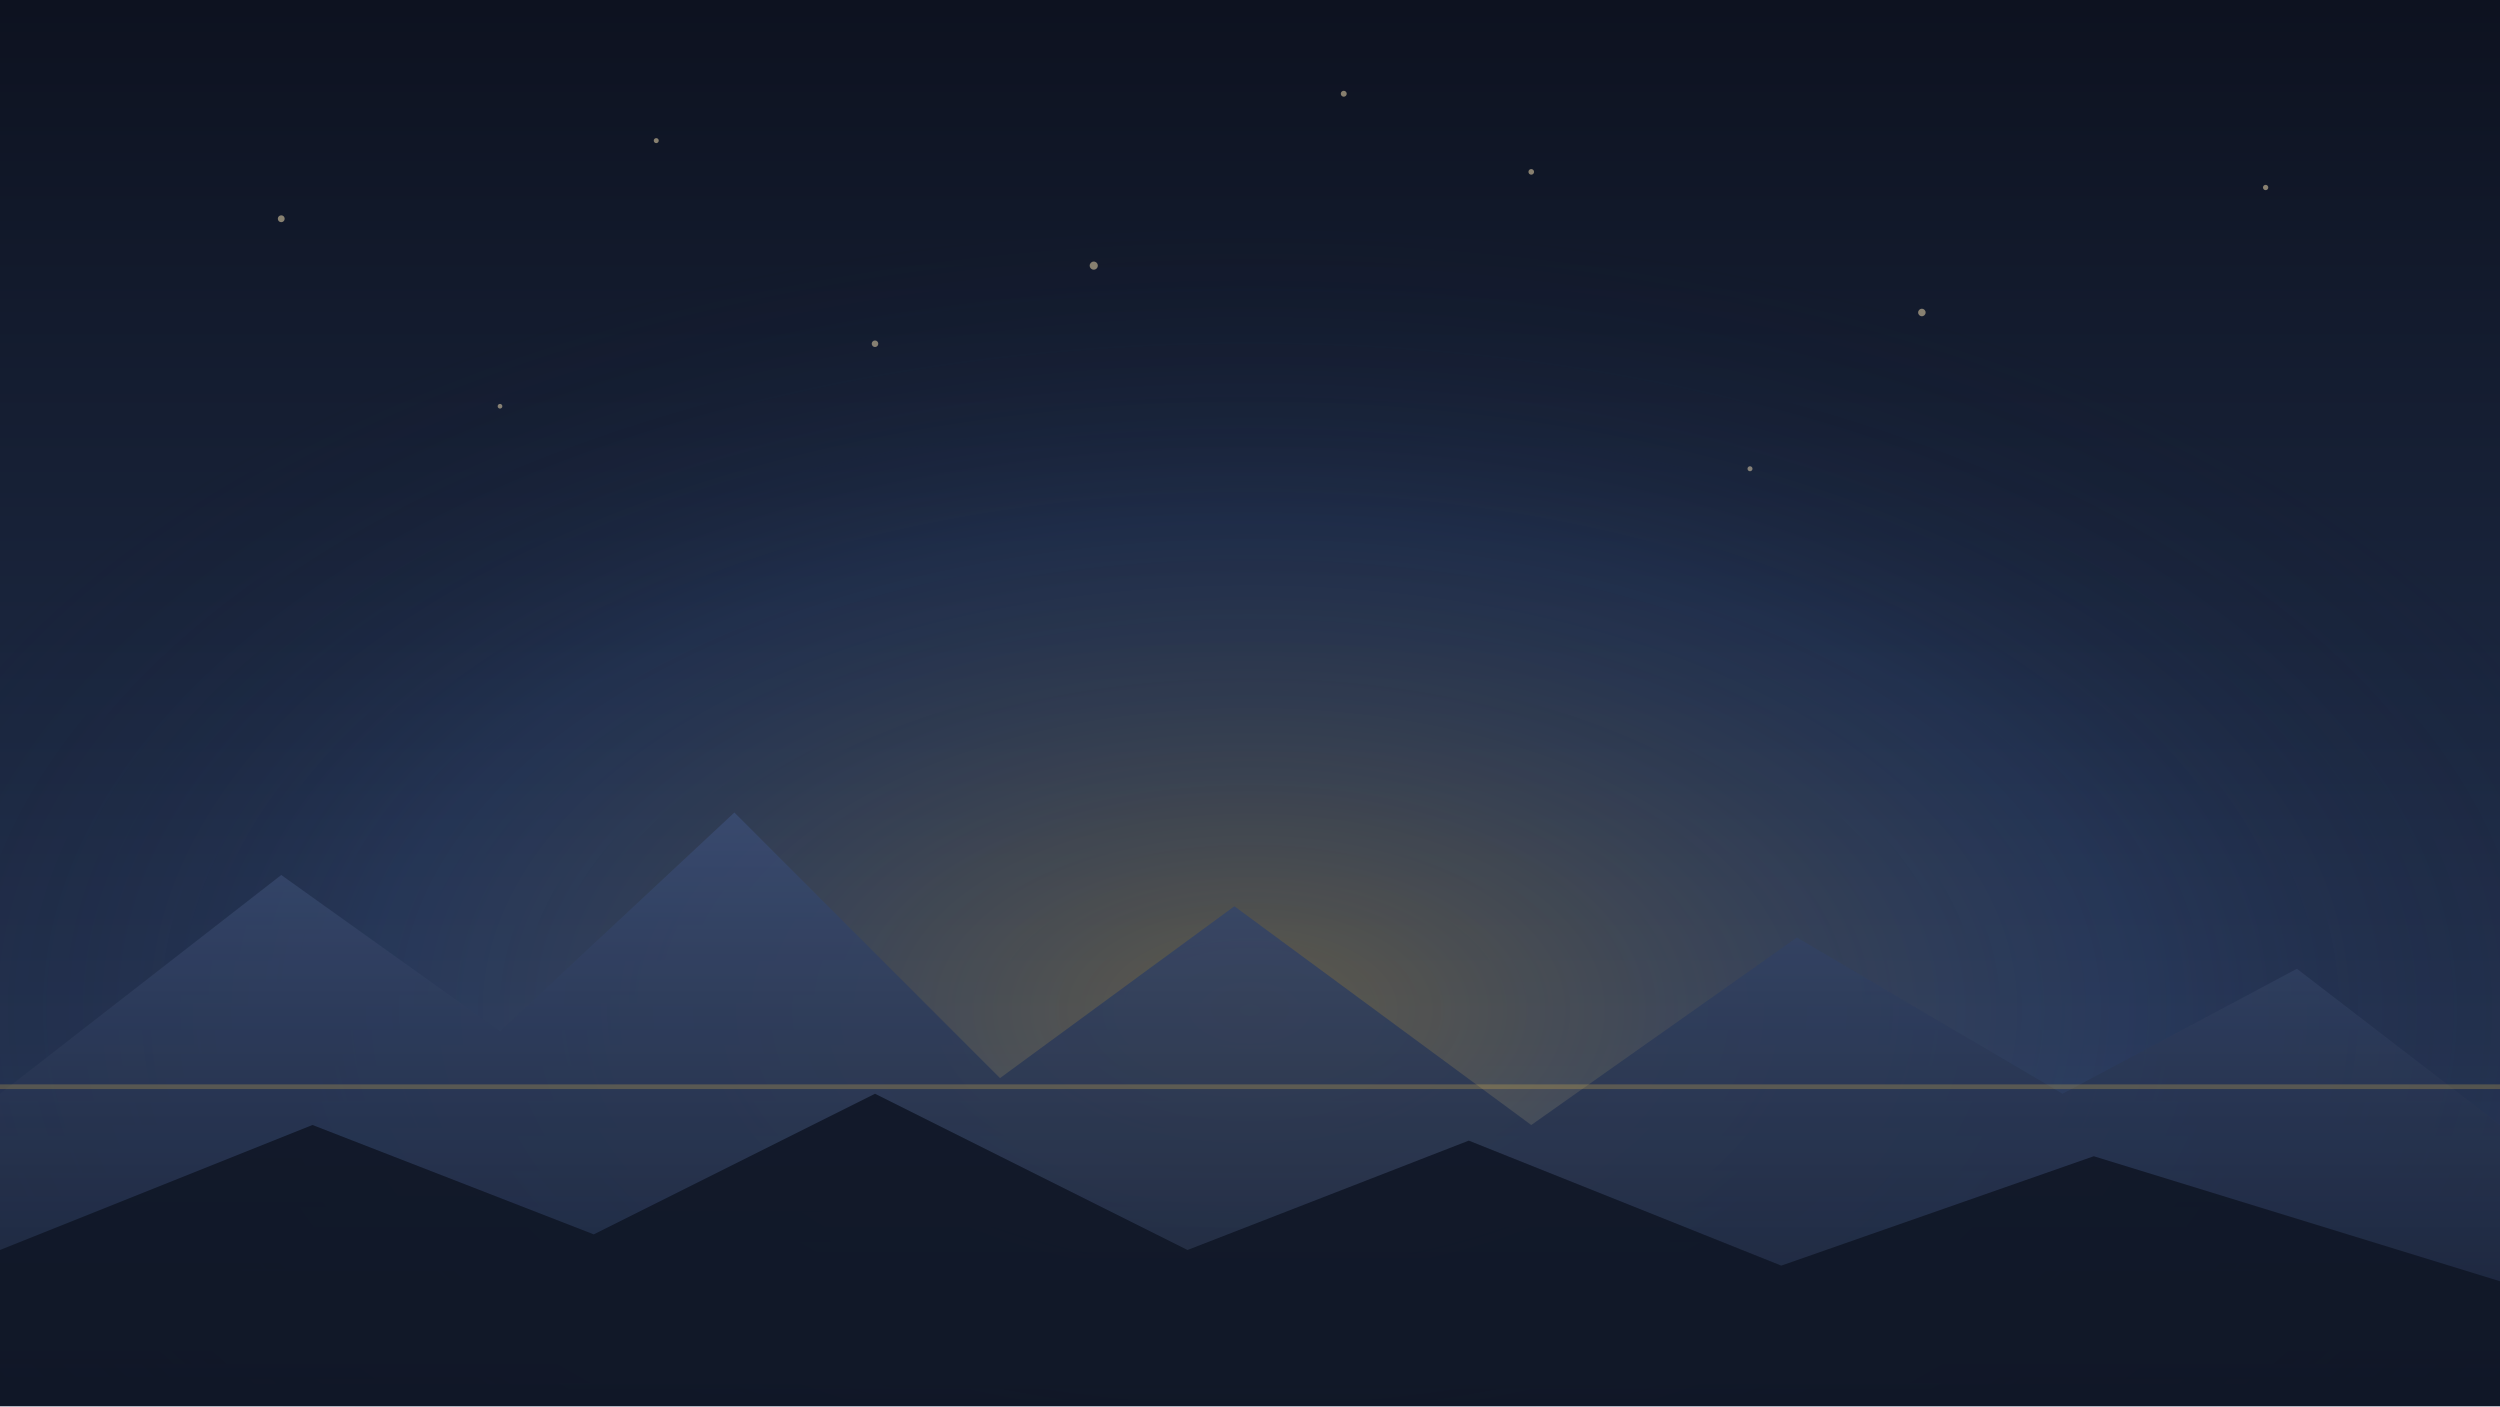
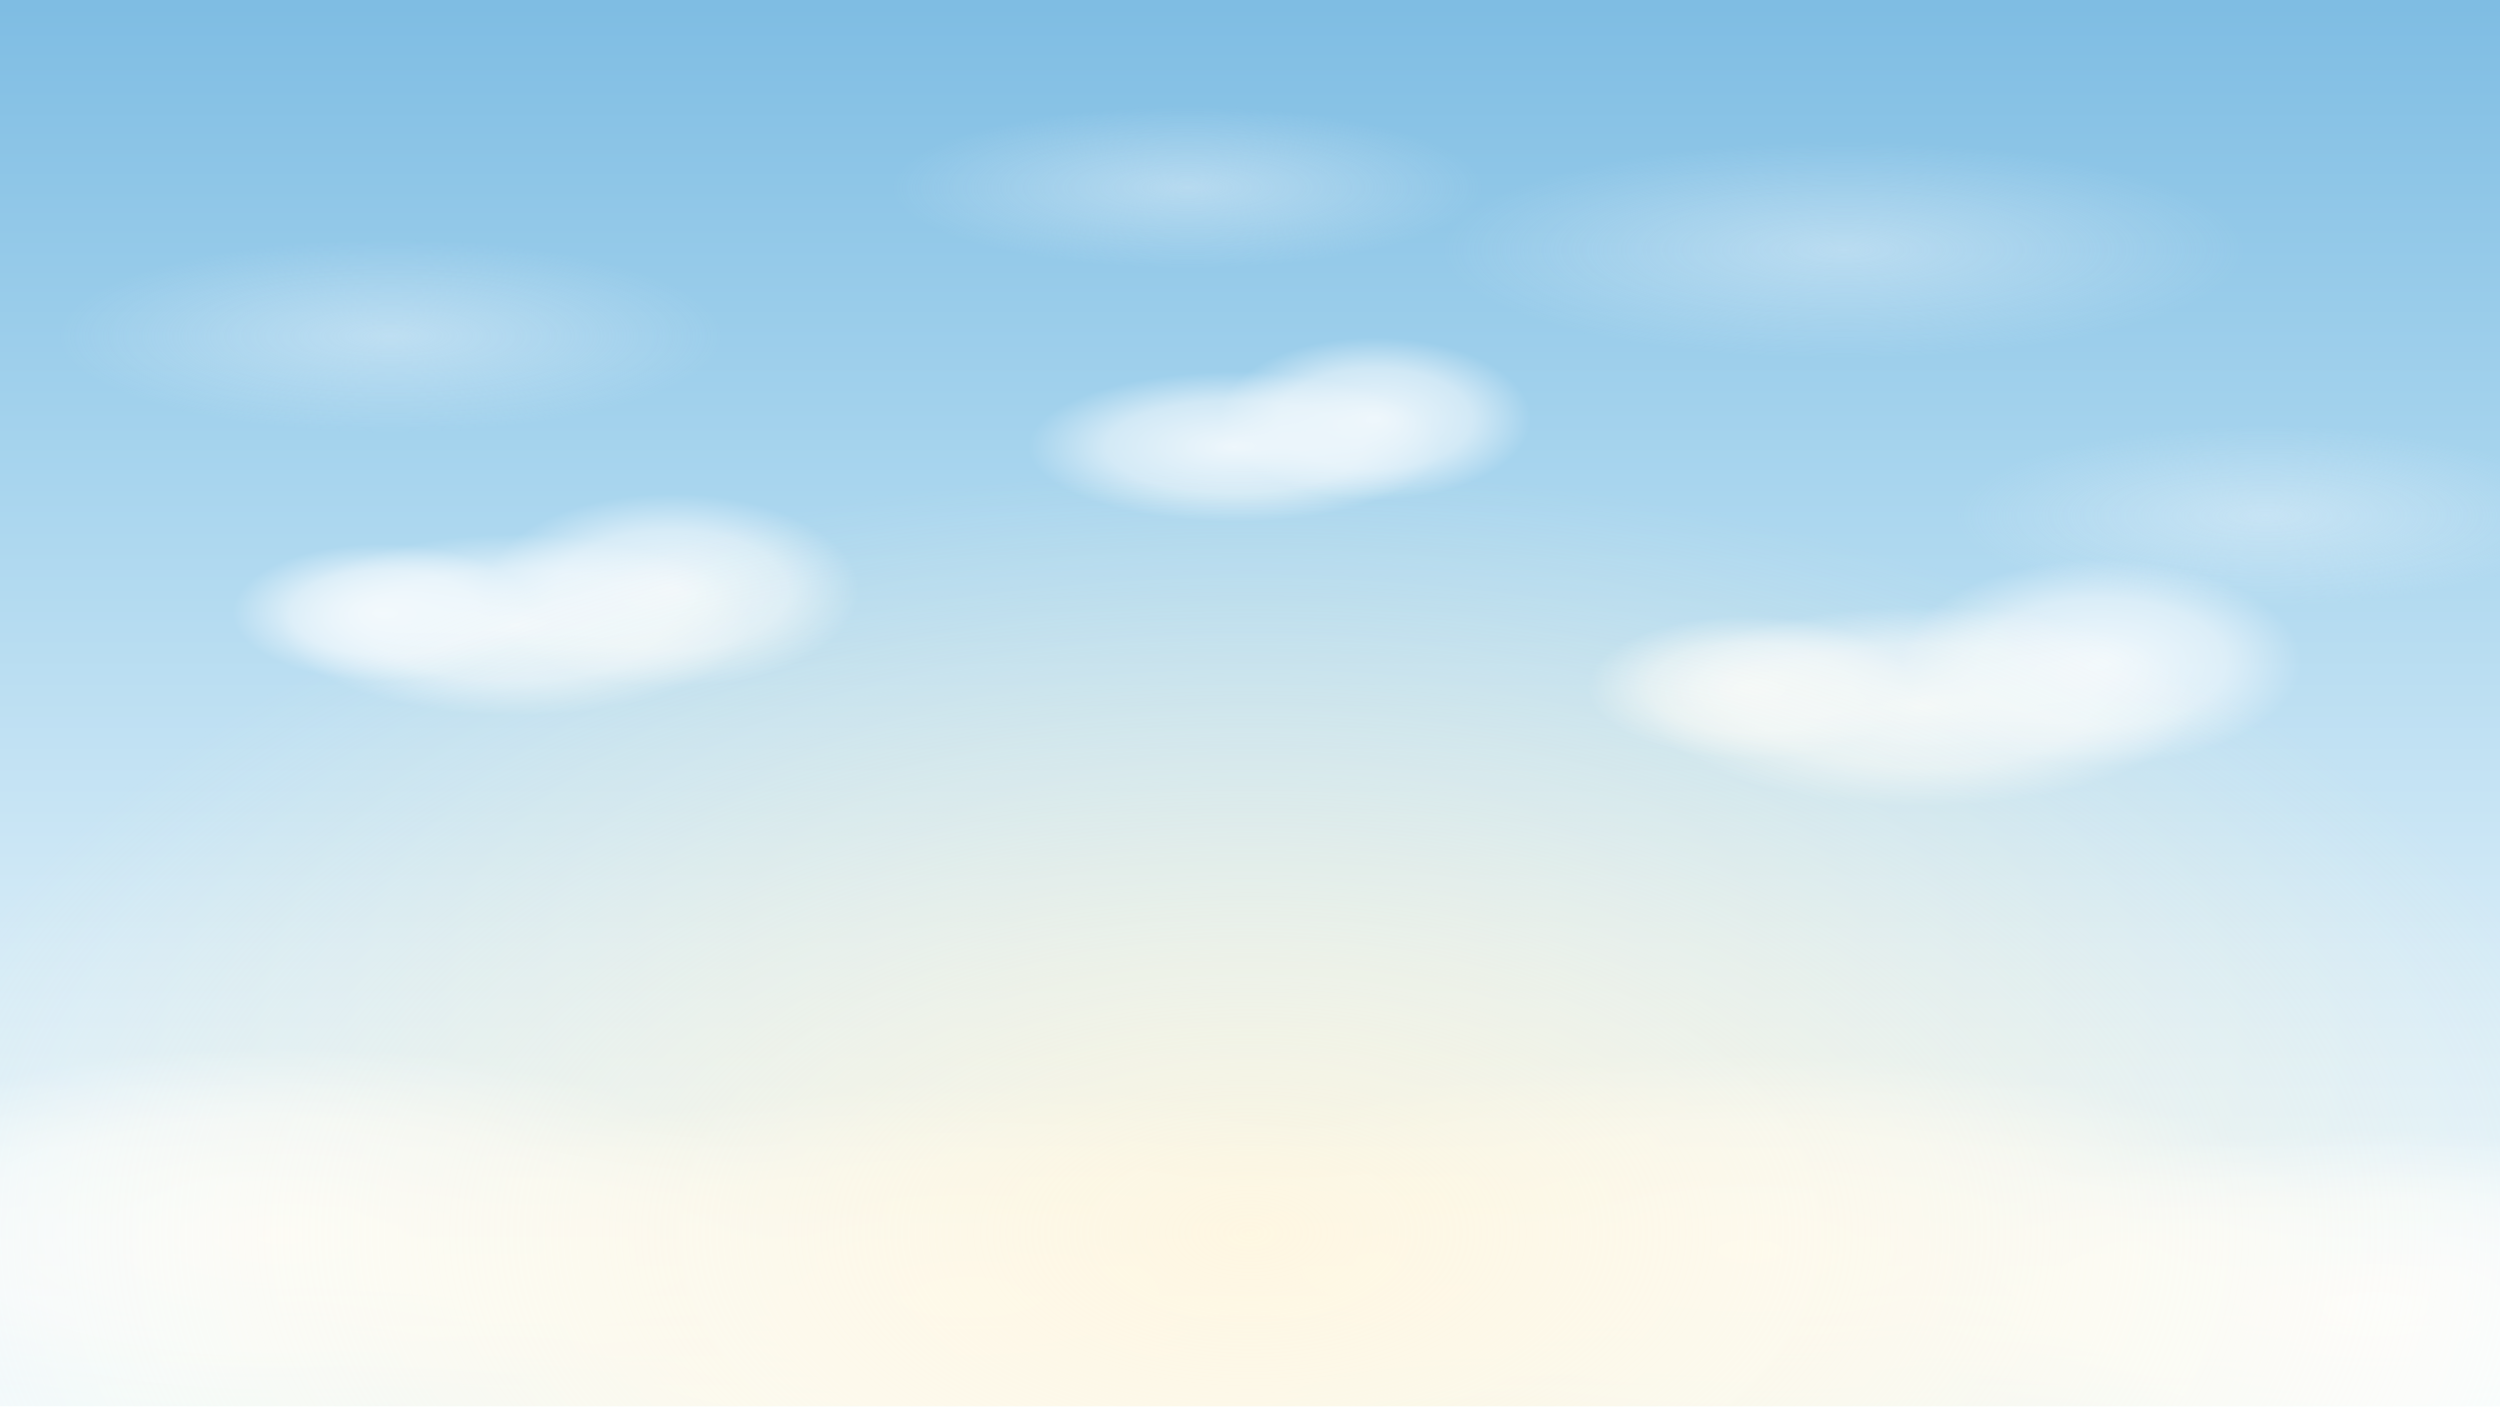
- <svg xmlns="http://www.w3.org/2000/svg" viewBox="0 0 1600 900" width="1600" height="900" preserveAspectRatio="xMidYMax slice" role="img" aria-label="默认卡池背景">
+ <svg xmlns="http://www.w3.org/2000/svg" viewBox="0 0 1600 900" width="1600" height="900" preserveAspectRatio="xMidYMid slice" role="img" aria-label="默认卡池背景：晴空与云">
  <defs>
    <linearGradient id="sky" x1="0" y1="0" x2="0" y2="1">
-       <stop offset="0%" stop-color="#0d1220" />
-       <stop offset="52%" stop-color="#1b2740" />
-       <stop offset="100%" stop-color="#2b3a5c" />
+       <stop offset="0%" stop-color="#7fbde3" />
+       <stop offset="34%" stop-color="#a8d5ee" />
+       <stop offset="68%" stop-color="#d5ebf7" />
+       <stop offset="100%" stop-color="#f2fafd" />
    </linearGradient>
-     <radialGradient id="halo" cx="50%" cy="72%" r="58%">
-       <stop offset="0%" stop-color="#ffcc4d" stop-opacity=".28" />
-       <stop offset="60%" stop-color="#5a82c8" stop-opacity=".12" />
-       <stop offset="100%" stop-color="#0d1220" stop-opacity="0" />
+     <radialGradient id="warmGlow" cx="50%" cy="88%" r="55%">
+       <stop offset="0%" stop-color="#fff6dd" stop-opacity=".85" />
+       <stop offset="100%" stop-color="#fff6dd" stop-opacity="0" />
    </radialGradient>
-     <linearGradient id="ridge" x1="0" y1="0" x2="0" y2="1">
-       <stop offset="0%" stop-color="#3a4c72" />
-       <stop offset="100%" stop-color="#141c2e" />
-     </linearGradient>
+     <radialGradient id="cloud" cx="50%" cy="50%" r="50%">
+       <stop offset="0%" stop-color="#ffffff" stop-opacity=".95" />
+       <stop offset="62%" stop-color="#ffffff" stop-opacity=".6" />
+       <stop offset="100%" stop-color="#ffffff" stop-opacity="0" />
+     </radialGradient>
+     <radialGradient id="cloudDim" cx="50%" cy="50%" r="50%">
+       <stop offset="0%" stop-color="#eaf4fb" stop-opacity=".8" />
+       <stop offset="100%" stop-color="#eaf4fb" stop-opacity="0" />
+     </radialGradient>
  </defs>
  <rect width="1600" height="900" fill="url(#sky)" />
-   <g fill="#ffe9b8" opacity=".5">
-     <circle cx="180" cy="140" r="2.2" />
-     <circle cx="420" cy="90" r="1.6" />
-     <circle cx="700" cy="170" r="2.6" />
-     <circle cx="980" cy="110" r="1.8" />
-     <circle cx="1230" cy="200" r="2.4" />
-     <circle cx="1450" cy="120" r="1.7" />
-     <circle cx="320" cy="260" r="1.5" />
-     <circle cx="860" cy="60" r="1.9" />
-     <circle cx="1120" cy="300" r="1.6" />
-     <circle cx="560" cy="220" r="2.1" />
+   <g opacity=".55">
+     <ellipse cx="250" cy="215" rx="215" ry="62" fill="url(#cloudDim)" />
+     <ellipse cx="1180" cy="160" rx="260" ry="70" fill="url(#cloudDim)" />
+     <ellipse cx="760" cy="120" rx="190" ry="52" fill="url(#cloudDim)" />
+     <ellipse cx="1450" cy="330" rx="200" ry="58" fill="url(#cloudDim)" />
  </g>
-   <rect width="1600" height="900" fill="url(#halo)" />
-   <path d="M0 700 L180 560 L320 660 L470 520 L640 690 L790 580 L980 720            L1150 600 L1320 700 L1470 620 L1600 720 L1600 900 L0 900 Z" fill="url(#ridge)" opacity=".85" />
-   <path d="M0 800 L200 720 L380 790 L560 700 L760 800 L940 730            L1140 810 L1340 740 L1600 820 L1600 900 L0 900 Z" fill="#0f1626" opacity=".9" />
-   <rect y="694" width="1600" height="3" fill="#ffcc4d" opacity=".22" />
+   <g opacity=".85">
+     <g>
+       <ellipse cx="330" cy="400" rx="150" ry="58" fill="url(#cloud)" />
+       <ellipse cx="430" cy="378" rx="120" ry="62" fill="url(#cloud)" />
+       <ellipse cx="245" cy="392" rx="96" ry="44" fill="url(#cloud)" />
+     </g>
+     <g>
+       <ellipse cx="1230" cy="452" rx="175" ry="64" fill="url(#cloud)" />
+       <ellipse cx="1345" cy="424" rx="128" ry="66" fill="url(#cloud)" />
+       <ellipse cx="1120" cy="440" rx="104" ry="46" fill="url(#cloud)" />
+     </g>
+     <g>
+       <ellipse cx="790" cy="286" rx="132" ry="48" fill="url(#cloud)" />
+       <ellipse cx="880" cy="268" rx="100" ry="52" fill="url(#cloud)" />
+     </g>
+   </g>
+   <g opacity=".92">
+     <ellipse cx="180" cy="790" rx="330" ry="120" fill="url(#cloud)" />
+     <ellipse cx="620" cy="828" rx="420" ry="132" fill="url(#cloud)" />
+     <ellipse cx="1120" cy="800" rx="380" ry="124" fill="url(#cloud)" />
+     <ellipse cx="1520" cy="836" rx="300" ry="112" fill="url(#cloud)" />
+   </g>
+   <rect width="1600" height="900" fill="url(#warmGlow)" />
</svg>
